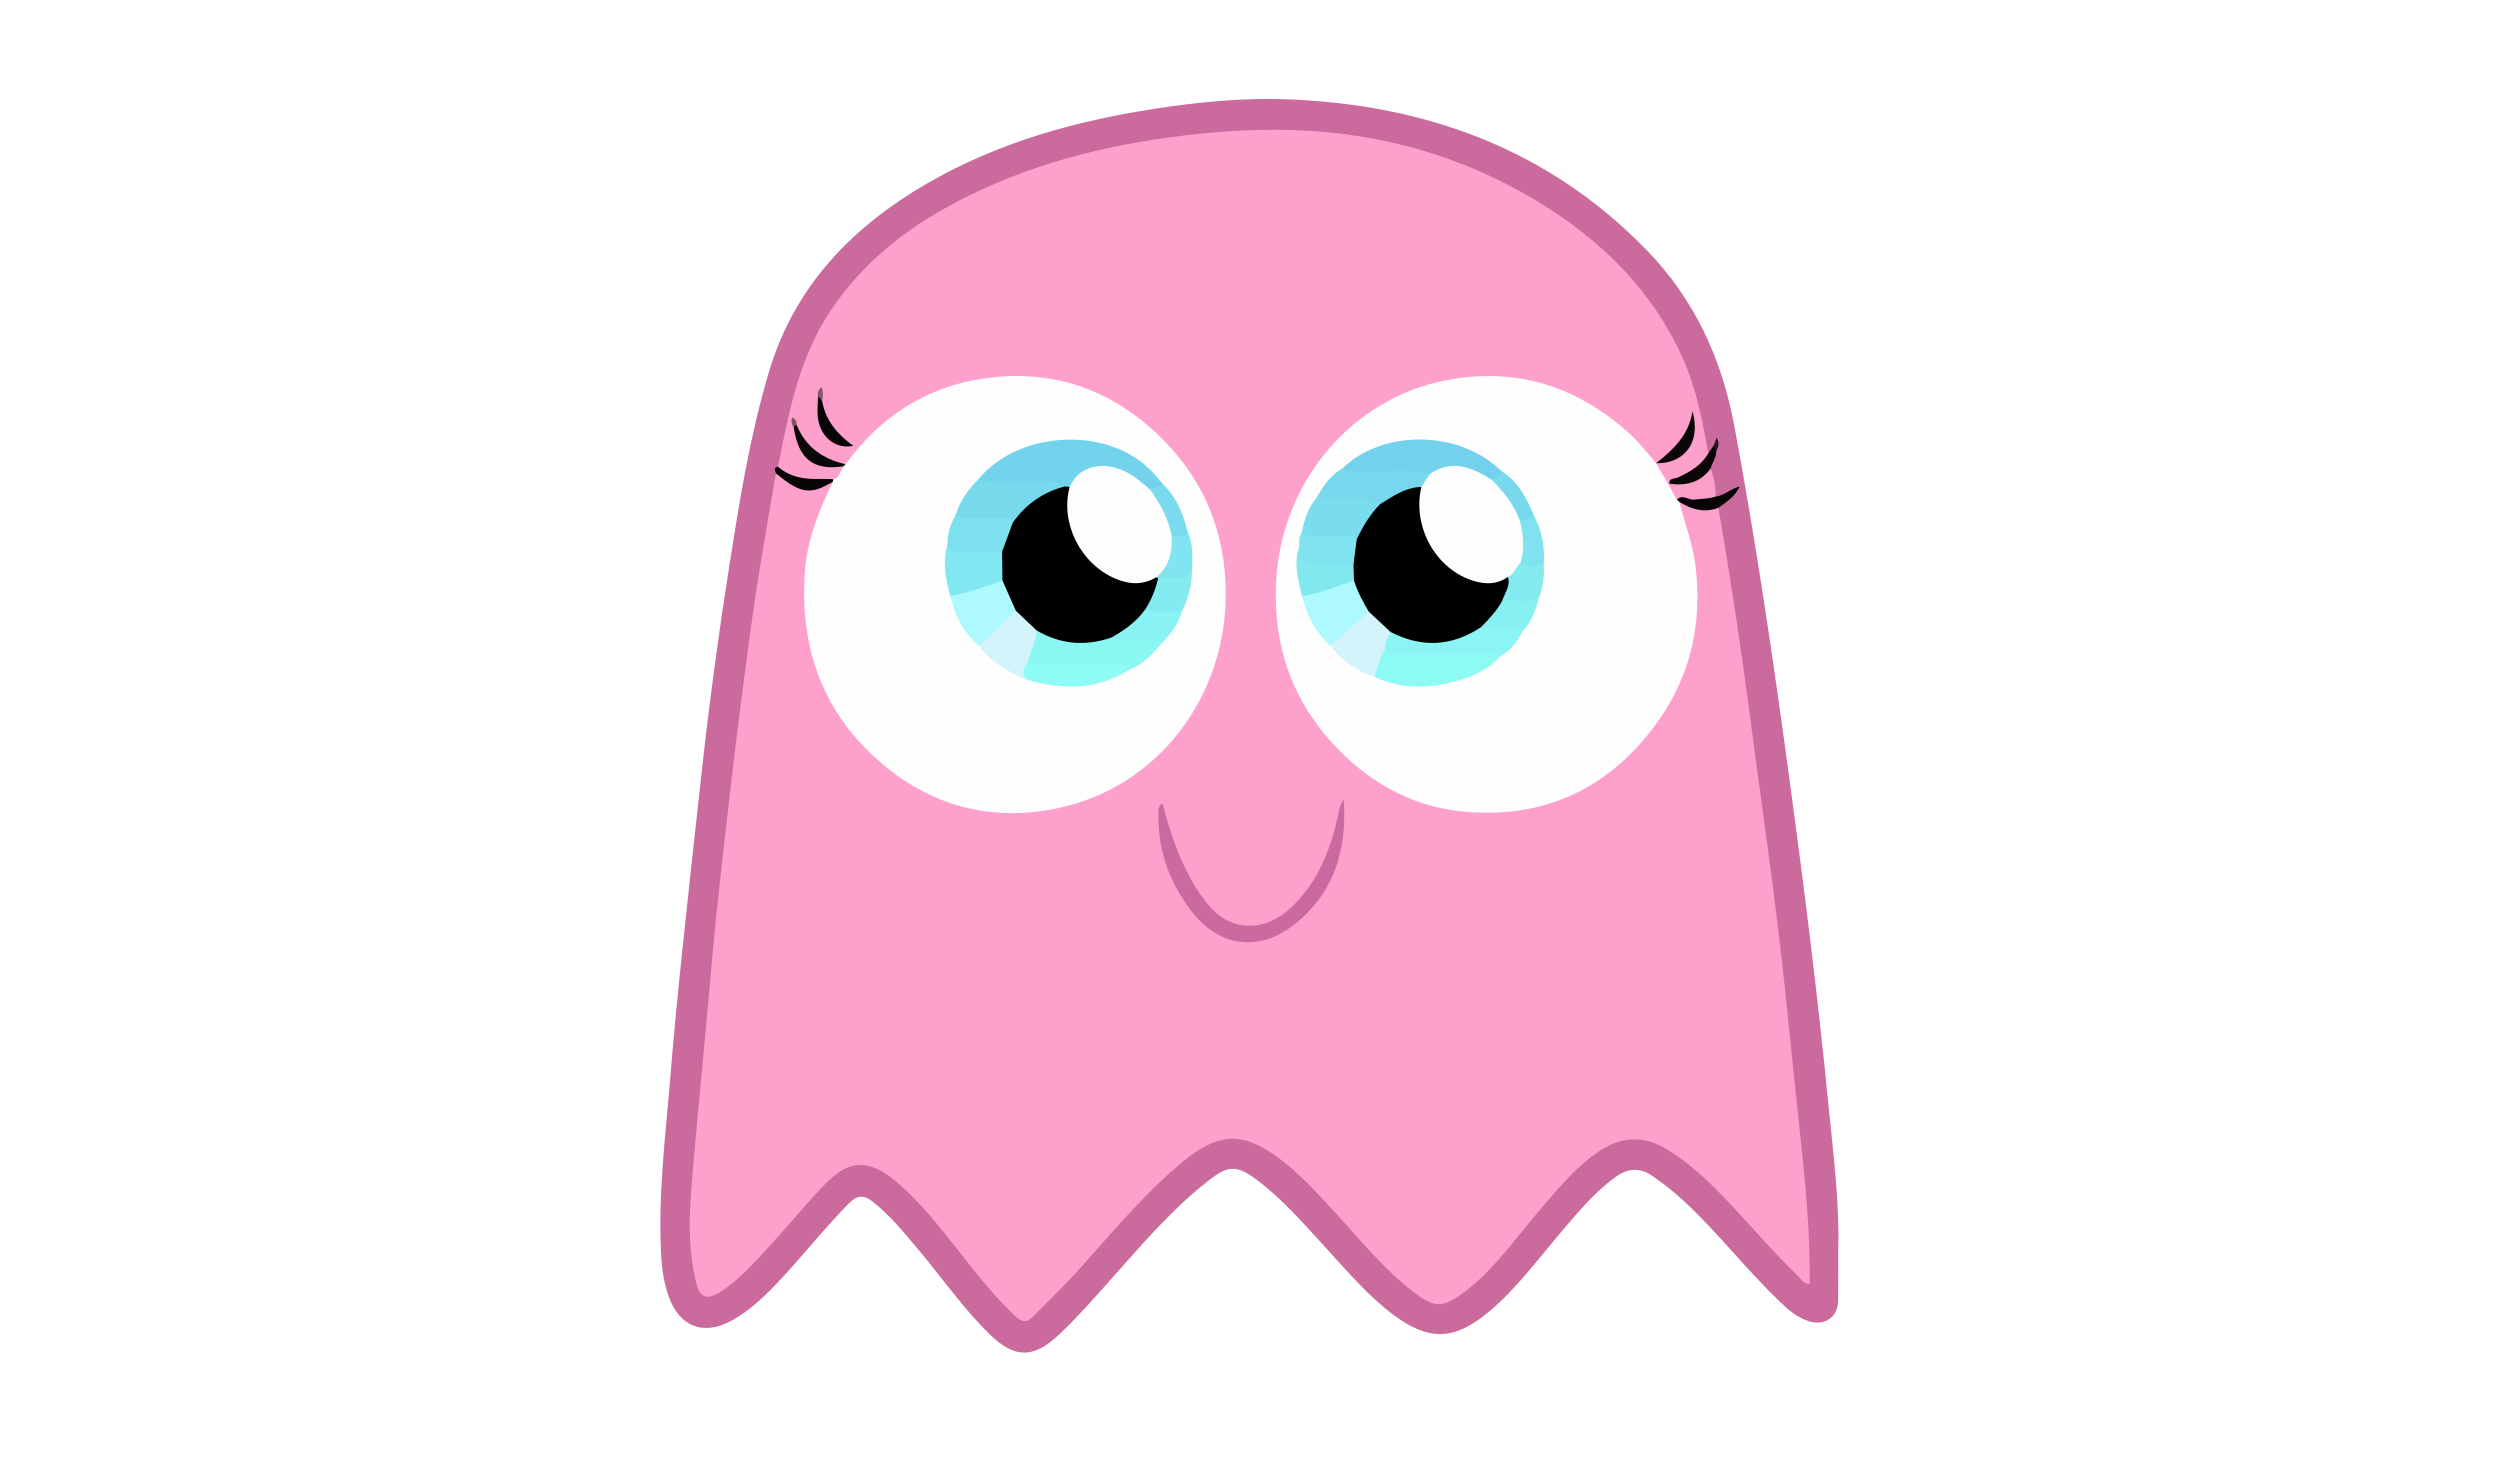
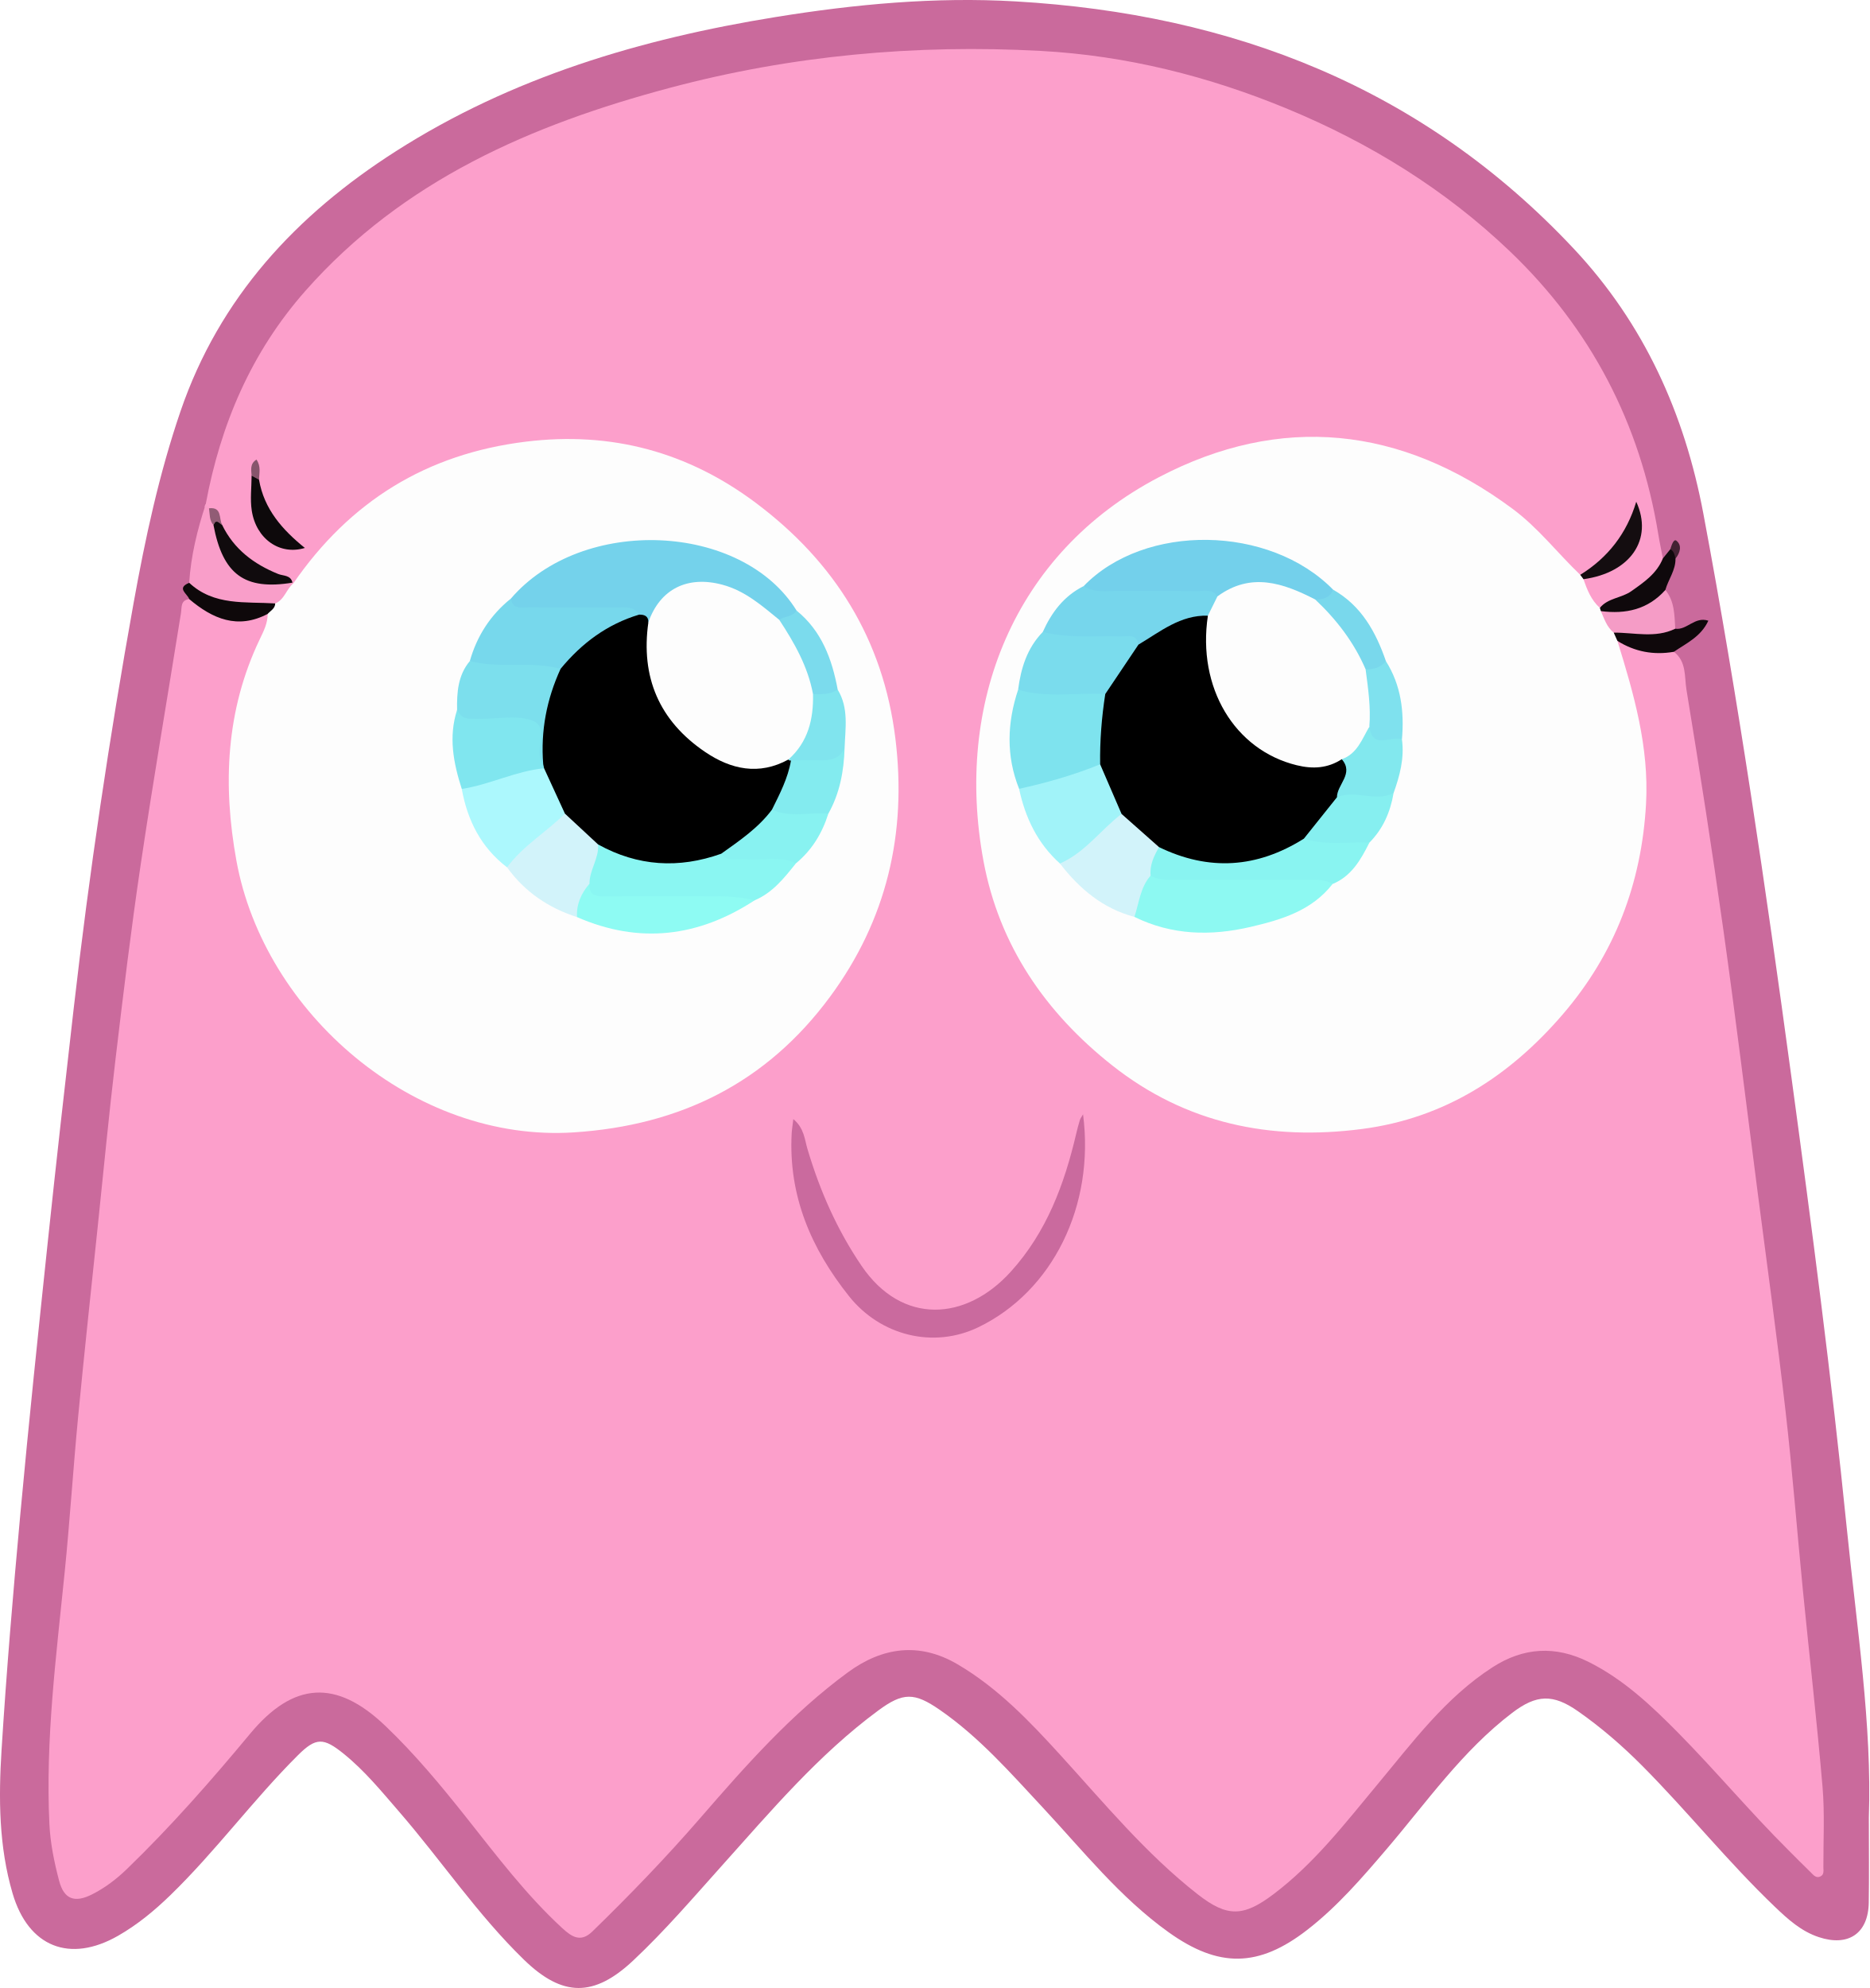
- <svg xmlns="http://www.w3.org/2000/svg" version="1.1" id="Layer_1" x="0px" y="0px" width="960px" height="560px" viewBox="0 0 960 560" enable-background="new 0 0 960 560" xml:space="preserve">
+ <svg xmlns="http://www.w3.org/2000/svg" version="1.1" id="Layer_1" x="0px" y="0px" width="452.981px" height="481.668px" viewBox="0 0 452.981 481.668" enable-background="new 0 0 452.981 481.668" xml:space="preserve">
  <g>
-     <path fill-rule="evenodd" clip-rule="evenodd" fill="#CB6A9D" d="M705.872,480.153c0,7.184,0.064,13.184-0.018,19.182   c-0.087,6.415-4.998,9.904-11.206,8.033c-4.447-1.341-7.839-4.317-11.1-7.429c-12.778-12.197-23.583-26.277-36.51-38.336   c-3.901-3.64-8.029-6.963-12.44-9.992c-4.979-3.42-9.576-3.032-14.27,0.38c-8.312,6.042-14.742,13.923-21.32,21.665   c-8.831,10.393-16.92,21.455-27.512,30.252c-13,10.799-22.811,11.164-36.433,0.981c-9.934-7.425-17.853-16.934-26.191-25.995   c-8.345-9.065-16.4-18.457-26.326-25.879c-7.53-5.631-10.85-5.613-18.323,0.209c-14.006,10.909-25.47,24.394-37.22,37.565   c-6.542,7.334-12.983,14.76-20.134,21.516c-10.055,9.499-17.242,9.501-27.062-0.166c-10.357-10.195-18.603-22.188-27.954-33.239   c-5.156-6.091-10.222-12.267-16.524-17.311c-3.496-2.799-6.059-2.811-9.342,0.508c-9.851,9.96-18.421,21.057-28.092,31.163   c-5.08,5.31-10.479,10.29-16.961,13.859c-10.811,5.952-20.04,2.351-24.162-9.3c-1.677-4.738-2.503-9.669-2.813-14.651   c-1.438-23.203,1.539-46.204,3.413-69.246c1.294-15.91,2.843-31.804,4.497-47.682c2.481-23.813,5.124-47.608,7.758-71.404   c2.835-25.617,6.288-51.151,10.284-76.612s8.028-50.95,15.44-75.674c9.818-32.75,31.933-55.529,60.896-72.24   c26.889-15.515,56.229-23.759,86.705-28.475c17.14-2.65,34.396-4.361,51.704-3.687c53.062,2.069,100.028,19.177,137.669,57.898   c18.27,18.796,28.81,41.571,33.619,67.328c8.395,44.941,15.008,90.144,21.157,135.431c5.637,41.525,10.86,83.095,14.957,124.802   C703.947,442.813,706.438,461.974,705.872,480.153z" />
-     <path fill-rule="evenodd" clip-rule="evenodd" fill="#FDA0CC" d="M659.856,194.994c4.63,26.597,8.628,53.289,12.13,80.059   c3.521,26.927,7.445,53.805,10.737,80.759c2.752,22.526,4.817,45.136,7.242,67.703c2.305,21.437,4.84,42.853,4.998,64.453   c0.012,1.655,0.001,3.311,0.001,5.044c-2.449,0.145-3.241-1.816-4.467-2.982c-11.22-10.671-20.91-22.798-31.878-33.698   c-5.519-5.484-11.436-10.578-18.127-14.757c-8.87-5.538-17.409-5.37-26.062,0.272c-9.054,5.905-15.718,14.207-22.691,22.238   c-9.568,11.019-17.759,23.36-29.628,32.203c-8.293,6.176-11.396,5.947-19.529-0.323c-11.274-8.692-20.145-19.774-29.718-30.154   c-7.107-7.708-14.092-15.57-22.646-21.73c-13.521-9.738-22.724-9.031-36.236,2.201c-15.042,12.502-27.364,27.584-40.391,42.014   c-5.463,6.051-11.391,11.683-17.121,17.49c-2.803,2.84-4.964,1.175-7.197-0.954c-9.909-9.446-17.903-20.515-26.431-31.127   c-5.852-7.283-11.968-14.385-19.139-20.313c-10.042-8.304-17.571-8.066-26.321,0.771c-7.233,7.308-13.67,15.396-20.644,22.969   c-6.188,6.721-12.113,13.762-19.887,18.814c-5.35,3.478-8.121,2.519-9.628-3.765c-2.46-10.259-2.742-20.739-2.057-31.207   c0.704-10.745,1.769-21.468,2.737-32.193c1.238-13.694,2.548-27.383,3.811-41.074c1.082-11.72,2.034-23.452,3.238-35.159   c1.405-13.674,2.985-27.33,4.555-40.986c1.419-12.342,2.83-24.684,4.415-37.004c2.029-15.767,4.033-31.542,6.411-47.259   c2.303-15.224,5.065-30.378,7.626-45.563c6.862,4.944,14.334,5.991,22.361,3.498c0.421,3.257-1.824,5.617-2.916,8.327   c-13.79,34.236-8.866,65.626,15.836,92.868c14.145,15.6,32.665,23.306,54.159,24.271c42.452,1.906,77.604-33.231,81.299-73.232   c2.979-32.269-8.714-58.06-34.355-77.431c-10.971-8.288-23.78-12.683-37.532-13.792c-27.166-2.192-49.564,7.192-67.125,28.071   c-1.284,1.527-2.603,3.047-4.426,3.99c-8.776,0.329-16.927-5.5-19.805-14.101c-0.029,0.21-0.048-0.955-0.017,0.059   c0.02,0.62-0.192-0.184,0.066,0.465c2.225,10.054,8.809,14.365,18.716,14.338c-0.168,2.976-0.867,5.493-4.616,5.404   c-5.447,1.571-10.805,1.02-16.025-0.906c-2.109-0.778-4.478-1.532-4.853-4.358c4.248-21.188,8.214-42.41,20.821-60.806   c11.065-16.146,25.541-28.371,42.363-37.901c26.974-15.278,56.237-23.511,86.812-27.691c15.84-2.167,31.711-3.375,47.681-2.868   c34.068,1.08,65.862,10.121,94.962,27.99c23.744,14.579,42.938,33.47,54.654,59.221c5.352,11.763,7.679,24.325,9.969,36.905   c0.491,3.017-1.675,4.433-3.632,5.93c-3.307,2.528-7.265,3.889-10.832,5.957c-0.441,0.228-0.904,0.281-1.388,0.197   c-2.12-2.423-4.92-4.521-4.032-8.388c10.925-3.857,12.557-5.641,13.813-15.569c-3.064,7.437-7.256,13.21-14.646,15.964   c-5.838-4.201-9.521-10.522-15.281-14.922c-12.637-9.654-26.469-15.673-42.417-17.079c-22.932-2.023-42.983,4.89-59.516,20.36   c-20.606,19.285-29.344,43.568-26.184,71.765c2.004,17.895,9.017,33.649,21.368,46.893c14.892,15.964,33.046,24.74,55.063,25.461   c16.906,0.553,32.351-3.659,46.138-13.404c19.582-13.843,31.449-32.519,35.113-56.41c2.258-14.712,0.409-28.839-4.597-42.698   c-0.617-1.707-1.49-3.415-0.293-5.233C649.767,193.315,654.751,194.594,659.856,194.994z" />
-     <path fill-rule="evenodd" clip-rule="evenodd" fill="#FA9FCA" d="M656.885,179.913c1.334,3.467,1.95,7.065,1.943,10.774   c-2.896,3.352-6.688,2.567-10.354,2.179c-1.415-0.15-2.719-1.126-4.24-0.618c-3.364-0.8-3.456-3.489-3.562-6.172l0.359-0.324   C646.664,184.752,652.091,183.191,656.885,179.913z" />
-     <path fill-rule="evenodd" clip-rule="evenodd" fill="#0A0608" d="M656.885,179.913c-3.99,5.459-9.53,6.711-15.854,5.839   c-0.166-2.382,2.021-1.808,3.159-2.342c4.69-2.201,9.128-4.64,11.8-9.355c0.705-1.012,1.409-2.024,2.114-3.037   c1.891,0.038,1.108,1.218,0.916,2.146C659.132,175.673,657.462,177.62,656.885,179.913z" />
-     <path fill-rule="evenodd" clip-rule="evenodd" fill="#090507" d="M643.9,191.845c2.212-2.218,4.46,0.286,6.767-0.007   c2.725-0.347,5.504-0.271,8.161-1.15c3.235-0.381,5.637-2.937,9.249-3.907c-1.992,4.118-5.224,6.047-8.221,8.214   c-5.442,2.113-10.333,0.589-15.021-2.277C644.385,192.576,644.079,192.278,643.9,191.845z" />
-     <path fill-rule="evenodd" clip-rule="evenodd" fill="#070405" d="M298.729,179.205c4.533,3.947,9.959,4.884,15.733,4.711   c1.813-0.054,3.631,0.049,5.445,0.08c0.242,0.206,0.319,0.408,0.229,0.604c-0.088,0.193-0.174,0.29-0.259,0.29   c-8.506,5.312-12.582,4.725-21.917-3.156C297.7,180.735,296.891,179.568,298.729,179.205z" />
-     <path fill-rule="evenodd" clip-rule="evenodd" fill="#28141E" d="M659.021,173.163c-0.306-0.715-0.611-1.431-0.916-2.146   c0.316-0.868,0.633-1.736,1.1-3.02C660.329,170.118,659.974,171.657,659.021,173.163z" />
-     <path fill-rule="evenodd" clip-rule="evenodd" fill="#FEFEFE" d="M643.9,191.845c0.313,0.291,0.626,0.583,0.938,0.873   c2.168,8.318,5.277,16.343,6.292,25.023c2.59,22.147-2.151,42.511-15.264,60.38c-17.999,24.527-42.55,36.23-73.084,33.607   c-16.47-1.415-31.105-7.935-43.628-18.98c-21.313-18.8-30.85-42.678-29.052-70.66c2.394-37.248,28.909-69.271,65.733-76.163   c26.898-5.033,50.218,2.616,70.211,20.884c3.64,3.325,6.634,7.354,9.926,11.06l-0.043-0.034c1.581,2.748,3.162,5.494,4.743,8.242   C641.748,187.999,642.824,189.922,643.9,191.845z" />
-     <path fill-rule="evenodd" clip-rule="evenodd" fill="#FEFEFE" d="M319.879,184.891c0.066-0.297,0.076-0.596,0.029-0.896   c2.751-0.511,2.708-3.291,4.031-4.963c0.072-0.432,0.314-0.696,0.754-0.768c13.261-18.205,30.937-29.747,53.193-32.958   c24.29-3.504,46.062,3.031,64.532,19.534c19.429,17.356,28.759,39.508,28.236,65.145c-0.788,38.746-26.431,71.932-63.547,80.16   c-25.195,5.585-48.244,0.064-68.138-16.671c-23.028-19.372-32.036-44.657-29.873-74.162   C309.992,207.104,314.511,195.812,319.879,184.891z" />
-     <path fill-rule="evenodd" clip-rule="evenodd" fill="#CB6A9E" d="M446.422,308.512c2.542,9.862,5.636,19.425,10.441,28.33   c2.213,4.099,4.752,7.953,7.88,11.454c9.194,10.289,21.671,8.693,30.44,0.734c10.643-9.659,15.68-22.396,18.685-36.079   c0.388-1.763,0.47-3.565,2.111-5.937c1.358,19.276-3.672,35.416-18.077,47.313c-14.274,11.791-30.171,9.548-41.126-5.385   c-7.802-10.636-12.273-22.751-11.887-36.252C444.93,311.291,444.41,309.629,446.422,308.512z" />
-     <path fill-rule="evenodd" clip-rule="evenodd" fill="#0A0708" d="M324.693,178.265c-0.251,0.256-0.503,0.512-0.754,0.768   c-11.501,1.864-17.402-2.766-19.168-15.036c-0.284-1.012,0.129-1.28,1.062-0.998C309.273,171.604,315.928,176.237,324.693,178.265z   " />
-     <path fill-rule="evenodd" clip-rule="evenodd" fill="#0B0709" d="M635.973,177.868c6.6-5.227,12.609-10.884,13.924-19.956   c3.748,13.466-4.75,20.409-13.967,19.922L635.973,177.868z" />
-     <path fill-rule="evenodd" clip-rule="evenodd" fill="#070506" d="M315.741,154.034c1.258,7.54,5.887,12.784,11.935,17.164   c-6.799,1.482-12.864-3.457-13.643-11.116c-0.266-2.627,0.038-5.313,0.081-7.972C316.088,151.541,315.051,153.518,315.741,154.034z   " />
-     <path fill-rule="evenodd" clip-rule="evenodd" fill="#87556C" d="M315.741,154.034c-0.542-0.642-1.085-1.282-1.627-1.924   c-0.338-1.422,0.166-2.475,1.438-3.419C316.211,150.586,316.001,152.309,315.741,154.034z" />
-     <path fill-rule="evenodd" clip-rule="evenodd" fill="#84536A" d="M305.833,162.998c-0.354,0.333-0.708,0.666-1.062,0.998   c-0.926-1.111-0.968-2.337-0.595-3.716C305.505,160.844,306.008,161.725,305.833,162.998z" />
-     <path fill-rule="evenodd" clip-rule="evenodd" fill="#73D1EC" d="M515.74,179.668c14.859-14.309,42.517-14.569,58.844-0.554   c0.753,0.646,1.499,1.301,2.248,1.951c-0.056,2.94-2.422,3-4.408,3.541c-0.659,0.015-1.357,0.01-1.907-0.345   c-6.705-4.323-13.657-5.126-20.961-1.596c-0.579,0.28-1.281,0.231-1.946,0.242c-8.626-0.844-17.273-0.188-25.899-0.514   C519.478,182.311,516.547,183.133,515.74,179.668z" />
-     <path fill-rule="evenodd" clip-rule="evenodd" fill="#8DFAF3" d="M576.093,252.028c-5.347,5.891-12.418,8.514-19.869,10.266   c-9.687,2.277-19.21,1.859-28.386-2.36c-0.797-5.317,1.07-9.685,4.815-11.268c11.957,1.485,23.963,0.264,35.935,0.72   C571.311,249.49,574.413,248.826,576.093,252.028z" />
-     <path fill-rule="evenodd" clip-rule="evenodd" fill="#76D7ED" d="M515.74,179.668c1.504,1.975,3.663,1.106,5.562,1.224   c9.253,0.569,18.595-1.146,27.783,1.088c0.379,2.729-1.308,4.257-3.26,5.638c-4.612,1.541-9.278,2.936-13.273,5.898   c-1.057,0.784-2.355,1.08-3.718,0.765c-5.798-1.502-11.721-0.54-17.564-0.965c-2.015-0.146-4.825,0.826-5.462-2.531   C508.235,186.289,511.212,182.285,515.74,179.668z" />
-     <path fill-rule="evenodd" clip-rule="evenodd" fill="#ADF9FE" d="M510.868,247.96c-5.904-5.065-8.907-11.79-10.913-19.084   c6.188-3.179,12.779-5.114,19.597-6.355c3.399,3.399,5.026,7.786,6.729,12.134C521.808,239.854,517.375,245.109,510.868,247.96z" />
-     <path fill-rule="evenodd" clip-rule="evenodd" fill="#7ADDEE" d="M505.808,190.784c5.379,2.42,11.044,0.618,16.559,1.081   c2.629,0.22,5.345-0.231,7.522,1.783c-2.54,5.206-4.289,10.988-10.078,13.847c-4.966-0.132-9.934,0.063-14.887-0.169   c-1.923-0.09-4.521,0.63-5.077-2.486C500.783,199.709,502.276,194.814,505.808,190.784z" />
-     <path fill-rule="evenodd" clip-rule="evenodd" fill="#8AF5F2" d="M576.093,252.028c-1.916-1.246-4.069-1.138-6.221-1.134   c-11.062,0.018-22.122,0.05-33.183-0.036c-1.752-0.014-4.198,1.052-4.804-1.981c-1.713-2.896-0.216-4.782,2.016-6.44   c1.904-0.608,3.585,0.243,5.249,0.914c8.521,3.436,16.778,2.924,24.838-1.462c1.737-0.946,3.512-1.865,5.545-2.075   c5.106,1.146,10.621-0.67,15.498,2.133C582.765,245.938,580.356,249.808,576.093,252.028z" />
-     <path fill-rule="evenodd" clip-rule="evenodd" fill="#D3F4FB" d="M533.966,242.672c-0.845,2.017-2.259,3.844-2.08,6.205   c-2.075,3.419-2.854,7.313-4.048,11.056c-6.906-2.219-12.588-6.176-16.97-11.974c4.922-4.354,9.843-8.706,14.764-13.06   C529.132,236.715,532.381,238.802,533.966,242.672z" />
-     <path fill-rule="evenodd" clip-rule="evenodd" fill="#7FE4EF" d="M499.847,204.84c4.877,2.363,10.06,0.431,15.058,1.076   c2.042,0.264,4.355-0.85,6.066,1.157c1.397,3.751,0.939,7.243-1.454,10.474c-5.87,1.763-11.902,1.281-17.776,0.567   c-5.469-0.666-3.021-5.089-2.862-8.263C498.95,208.132,498.485,206.31,499.847,204.84z" />
-     <path fill-rule="evenodd" clip-rule="evenodd" fill="#82E8F0" d="M498.878,209.852c0.065,7.053,0.065,7.053,6.888,7.055   c4.655,0.001,9.311,0.002,13.965,0.002c1.889,1.939,1.769,3.953,0.223,6.02c-6.581,2.27-13.036,4.965-19.999,5.948   C498.434,222.6,496.705,216.336,498.878,209.852z" />
-     <path fill-rule="evenodd" clip-rule="evenodd" fill="#83EAF0" d="M592.781,216.9c0.423,4.507-0.42,8.822-1.983,13.026   c-4.116,4.246-8.926,1.839-13.528,1.417c-2.553-3.587,1.604-6.396,1.132-9.749c1.787-2.272,2.664-5.432,5.997-6.231   C587.214,215.758,590.268,214.863,592.781,216.9z" />
-     <path fill-rule="evenodd" clip-rule="evenodd" fill="#87F0F1" d="M576.78,230.867c2.751-1.405,5.463,0.488,8.243,0.095   c1.943-0.276,3.987,0.121,5.775-1.035c-1.038,4.433-2.585,8.618-5.769,12.02c-5.455-0.199-10.967,0.44-16.329-1.115   C570.275,236.602,573.12,233.404,576.78,230.867z" />
-     <path fill-rule="evenodd" clip-rule="evenodd" fill="#7EE2EF" d="M592.781,216.9c-2.951-0.417-6.098,0.976-8.882-0.966   c-0.92-5.153-0.701-10.356-0.687-15.552c1.385-2.044,3.537-2.395,5.754-2.603C592.1,203.783,593.297,210.171,592.781,216.9z" />
-     <path fill-rule="evenodd" clip-rule="evenodd" fill="#78D8ED" d="M588.967,197.78c-1.334,1.789-3.259,2.153-5.314,2.207   c-3.888-5.073-7.811-10.123-10.846-15.782c0.774-1.775,3.451-1.112,4.026-3.141C583.101,185.022,586.132,191.33,588.967,197.78z" />
-     <path fill-rule="evenodd" clip-rule="evenodd" fill="#74D3EC" d="M375.872,183.848c15.349-18.41,48.695-20.271,65.644-3.62   c1.88,1.845,3.514,3.94,5.262,5.92c-0.652,2.715-2.874,2.429-4.881,2.561c-2.644-0.708-4.496-2.687-6.625-4.207   c-8.777-6.267-15.556-5.704-23.141,1.997c-0.471,0.478-1.016,0.832-1.647,1.072c-0.844,0.217-1.677,0.167-2.515-0.037   c-6.776-2.073-13.729-0.738-20.591-1.086c-2.462-0.125-4.949,0.156-7.395-0.146C378.342,186.1,376.142,186.488,375.872,183.848z" />
-     <path fill-rule="evenodd" clip-rule="evenodd" fill="#8BF7F3" d="M446.096,247.001c-3.468,4.036-6.973,8.027-12.126,10.023   c-10.696-1.08-21.425-0.368-32.137-0.602c-2.436-0.053-4.998,0.332-7.074-1.49c-1.476-4.889,1.292-8.845,2.888-13.059   c1.525-0.753,2.926-0.103,4.249,0.519c7.168,3.367,14.5,4.187,22.113,1.677c1.096-0.36,2.277-0.345,3.44-0.194   c4.209,0.981,8.492,0.291,12.729,0.582C442.429,244.61,444.883,244.391,446.096,247.001z" />
-     <path fill-rule="evenodd" clip-rule="evenodd" fill="#78D9ED" d="M375.872,183.848c1.433,1.689,3.389,1.017,5.129,1.033   c7.293,0.07,14.586,0.015,21.879,0.041c2.184,0.008,4.224,0.59,6.028,1.869c-0.819,1.653-2.498,2.035-3.998,2.617   c-4.854,1.886-8.811,4.959-12.214,8.853c-1.229,1.407-2.179,3.479-4.706,2.783c-4.579-1.187-9.251-0.47-13.873-0.714   c-2.61-0.138-5.404,0.196-7.192-2.421C368.633,192.412,371.772,187.825,375.872,183.848z" />
-     <path fill-rule="evenodd" clip-rule="evenodd" fill="#ADF9FE" d="M375.907,247.999c-6.019-5.005-9.18-11.658-11.006-19.08   c6.122-3.618,12.952-5.056,19.805-6.43c3.627,3.194,4.288,7.875,6.02,12.023C386.915,240.243,382.189,244.977,375.907,247.999z" />
-     <path fill-rule="evenodd" clip-rule="evenodd" fill="#81E7F0" d="M384.942,222.906c-6.547,2.45-13.163,4.67-20.041,6.012   c-1.781-6.614-3.089-13.252-1.005-20.061c4.13,2.135,8.601,1.397,12.97,1.58c2.876,0.12,5.931-0.628,8.479,1.47   C386.781,215.632,387.276,219.322,384.942,222.906z" />
-     <path fill-rule="evenodd" clip-rule="evenodd" fill="#D3F4FB" d="M375.907,247.999c4.729-4.481,9.46-8.963,14.19-13.443   c3.856,1.228,6.2,4.058,7.954,7.512c-0.042,4.21-2.463,7.789-3.144,11.83c-0.612,2.282-0.034,4.73-0.967,6.968   C386.994,257.889,380.49,254.289,375.907,247.999z" />
-     <path fill-rule="evenodd" clip-rule="evenodd" fill="#7CE0EE" d="M384.795,211.909c-5.715-0.001-11.431-0.054-17.145,0.023   c-2.231,0.029-3.962-0.261-3.754-3.074c-0.153-3.972,1.088-7.557,3.028-10.949c5.768,1.83,11.707,0.643,17.556,1.023   c1.622,0.106,3.811-0.883,4.395,1.825C389.089,205.05,387.718,208.764,384.795,211.909z" />
-     <path fill-rule="evenodd" clip-rule="evenodd" fill="#8EFCF4" d="M393.941,260.865c-1.781-2.614-0.496-4.804,0.967-6.968   c1.455,1.628,3.393,0.963,5.125,0.975c9.228,0.063,18.458,0.042,27.688,0.021c2.346-0.006,4.645,0.011,6.248,2.131   C421.275,265.054,407.813,265.082,393.941,260.865z" />
-     <path fill-rule="evenodd" clip-rule="evenodd" fill="#88F3F2" d="M446.096,247.001c-3.227-1.87-6.766-0.847-10.165-1.094   c-3.079-0.224-6.281,0.637-9.187-1.074c2.157-4.345,7.431-5.25,10.055-9.122c0.918-1.355,2.148-2.563,4.049-2.529   c4.289,0.902,8.938-0.935,12.99,1.718C452.386,239.655,449.578,243.545,446.096,247.001z" />
-     <path fill-rule="evenodd" clip-rule="evenodd" fill="#84ECF0" d="M453.838,234.899c-4.656-0.43-9.448,1.009-13.989-1.015   c0.423-4.768,2.155-8.991,5.244-12.658c4.136-1.181,8.677-0.118,12.646-2.26C457.683,224.582,456.369,229.89,453.838,234.899z" />
-     <path fill-rule="evenodd" clip-rule="evenodd" fill="#80E5EF" d="M457.738,218.967c-0.951,2.014-2.198,3.265-4.773,3.005   c-2.72-0.274-5.493-0.021-8.242,0.003c-0.578,0.243-0.929,0.057-1.053-0.558c3.332-4.696,4.828-10.09,5.917-15.64   c1.905-1.326,4.14-1.568,6.342-1.914C458.099,208.71,458.087,213.817,457.738,218.967z" />
-     <path fill-rule="evenodd" clip-rule="evenodd" fill="#7ADBEE" d="M455.929,203.863c-1.274,2.792-3.813,1.874-5.983,2.04   c-3.054-5.83-6.344-11.55-8.294-17.891c1.709-0.622,3.419-1.245,5.126-1.866C451.843,191.012,454.311,197.219,455.929,203.863z" />
-     <path fill-rule="evenodd" clip-rule="evenodd" fill="#FEFEFE" d="M572.807,184.205c4.584,4.596,8.559,9.609,10.848,15.782   c1.257,5.297,1.947,10.604,0.245,15.946c-1.676,1.818-2.435,4.426-4.839,5.614c-0.737,2.552-2.994,2.91-5.071,3.355   c-3.514,0.753-6.909,0.141-10.217-1.196c-12.33-4.983-20.905-18.098-20.217-30.913c0.118-2.208,0.397-4.305,2.245-5.823   c1.095-1.664,2.188-3.328,3.283-4.991C557.604,176.206,565.271,179.498,572.807,184.205z" />
-     <path fill-rule="evenodd" clip-rule="evenodd" d="M545.801,186.971c-3.62,15.414,5.722,31.96,20.42,36.193   c4.52,1.302,8.845,1.214,12.838-1.615c1.033,3.544-1.322,6.261-2.278,9.318c-2.12,3.786-5.064,6.903-8.079,9.964   c-11.217,7.435-22.796,8.015-34.734,1.841c-2.778-2.591-5.557-5.182-8.335-7.772c-2.287-3.804-4.378-7.7-5.679-11.973   c-0.074-2.006-0.148-4.012-0.223-6.019c0.413-3.278,0.827-6.556,1.24-9.835c2.349-4.889,5.087-9.521,8.918-13.425   C534.837,190.575,539.634,187.14,545.801,186.971z" />
-     <path fill-rule="evenodd" clip-rule="evenodd" d="M444.092,221.616c0.113,0.291,0.323,0.41,0.631,0.358   c-0.916,4.26-2.532,8.232-4.874,11.91c-3.406,4.8-8.04,8.134-13.104,10.948c-9.982,3.405-19.563,2.648-28.694-2.767   c-2.649-2.503-5.302-5.008-7.952-7.511c-1.719-3.884-3.438-7.766-5.155-11.649c-0.05-3.665-0.099-7.331-0.147-10.997   c1.359-3.717,2.72-7.434,4.08-11.151c4.962-7.116,11.632-11.783,20.033-13.967c0.612,0.065,1.225,0.13,1.837,0.194   c1.212,2.38,0.379,4.897,0.441,7.343c0.296,11.547,6.146,19.711,15.631,25.525c4.231,2.594,8.921,3.579,13.872,1.942   C441.787,221.434,442.929,221.115,444.092,221.616z" />
-     <path fill-rule="evenodd" clip-rule="evenodd" fill="#FEFEFE" d="M444.092,221.616c-5.135,3.118-10.352,2.888-15.739,0.603   c-13.454-5.706-21.317-21.357-17.607-35.232c3.965-9.009,14.676-10.534,24.302-4.228c2.344,1.535,4.411,3.49,6.605,5.253   c3.905,5.435,7.06,11.218,8.293,17.892C450.145,211.943,449.042,217.497,444.092,221.616z" />
+     <path fill-rule="evenodd" clip-rule="evenodd" fill="#CA6A9C" d="M452.872,440.388c0,7.949,0.082,14.283-0.021,20.615   c-0.121,7.469-4.962,10.718-12.122,8.335c-4.251-1.415-7.437-4.299-10.585-7.305c-11.342-10.823-21.145-23.092-32.184-34.198   c-4.824-4.854-9.989-9.326-15.598-13.243c-6.016-4.201-10.023-4.074-15.91,0.407c-12.078,9.194-20.698,21.605-30.414,32.984   c-5.958,6.979-11.933,13.915-19.213,19.568c-11.839,9.194-21.498,9.302-33.68,0.579c-11.775-8.433-20.701-19.72-30.452-30.185   c-7.833-8.406-15.421-17.082-24.968-23.674c-6.13-4.231-8.86-4.295-14.906,0.169c-14.456,10.673-25.988,24.325-37.886,37.593   c-7.004,7.811-13.827,15.79-21.494,22.98c-9.495,8.904-17.102,8.9-26.461-0.189c-11.275-10.95-20.021-24.046-30.263-35.873   c-4.245-4.902-8.348-9.936-13.447-14.049c-4.863-3.924-6.69-3.991-11.06,0.359c-10.868,10.819-19.942,23.275-30.963,33.958   c-3.843,3.726-7.938,7.105-12.595,9.775c-11.701,6.707-21.776,2.766-25.602-10.254c-3.332-11.338-3.404-23.056-2.676-34.68   c1.195-19.086,2.798-38.151,4.553-57.195c2.029-22.027,4.337-44.03,6.659-66.029c1.99-18.856,4.117-37.698,6.278-56.536   c3.772-32.883,8.644-65.606,14.508-98.18c2.83-15.72,6.192-31.33,11.369-46.465c9.425-27.56,28.051-47.595,52.176-63.001   c28.149-17.977,59.378-27.238,92.038-32.525c19.289-3.122,38.669-4.924,58.186-3.789c52.544,3.054,98.639,20.893,135.253,59.946   c17.021,18.155,26.834,39.952,31.381,64.171c8.469,45.11,15.091,90.513,21.267,135.989c4.969,36.585,9.788,73.191,13.498,109.919   C449.943,394.182,453.666,417.937,452.872,440.388z" />
+     <path fill-rule="evenodd" clip-rule="evenodd" fill="#FC9FCB" d="M405.624,157.922c3.104,2.344,2.543,6.079,3.051,9.174   c3.195,19.448,6.238,38.926,8.979,58.442c2.949,20.998,5.521,42.05,8.24,63.08c2.295,17.741,4.748,35.465,6.789,53.236   c1.665,14.489,2.783,29.04,4.219,43.557c1.565,15.829,3.39,31.636,4.746,47.482c0.553,6.454,0.185,12.988,0.207,19.486   c0.003,0.79,0.228,1.777-0.664,2.231c-1.162,0.592-1.824-0.422-2.503-1.074c-1.803-1.731-3.548-3.522-5.319-5.285   c-9.202-9.154-17.546-19.129-26.641-28.356c-6.481-6.575-13.317-13.035-21.805-17.252c-8.005-3.979-15.755-3.507-23.209,1.295   c-11.395,7.342-19.351,18.12-27.841,28.317c-7.873,9.454-15.364,19.228-25.31,26.719c-7.253,5.464-11.177,5.579-18.307,0.007   c-12.533-9.795-22.619-22.034-33.254-33.705c-7.529-8.265-15.201-16.305-24.939-22.027c-9.292-5.461-18.271-4.164-26.592,1.937   c-13.639,9.999-24.771,22.607-35.784,35.308c-8.292,9.563-17.071,18.663-26.146,27.483c-2.795,2.717-4.943,1.344-7.268-0.793   c-8.741-8.037-15.852-17.483-23.184-26.726c-6.208-7.825-12.553-15.49-19.806-22.392c-11.826-11.253-22.19-10.615-32.659,1.981   c-9.461,11.385-19.222,22.505-29.882,32.807c-2.54,2.455-5.309,4.555-8.443,6.136c-4.184,2.11-6.777,1.218-7.971-3.294   c-1.181-4.464-2.13-9.092-2.354-13.688c-0.994-20.482,1.656-40.767,3.7-61.085c1.261-12.538,2.056-25.123,3.259-37.669   c1.47-15.337,3.14-30.655,4.739-45.979c1.412-13.518,2.704-27.05,4.307-40.546c1.875-15.793,3.783-31.59,6.124-47.318   c3.023-20.313,6.498-40.558,9.746-60.837c0.232-1.449-0.14-3.139,2.004-3.421c0.846-0.396,1.64-0.142,2.314,0.342   c4.337,3.106,8.889,4.964,14.304,2.924c0.909-0.343,1.961-0.034,2.723,0.758c1.023,2.866-0.618,5.179-1.66,7.569   c-12.29,28.194-7.888,67.188,16.302,92.107c31.666,32.62,79.431,29.956,108.135,5.105c32.497-28.137,38.151-79.79,12.109-113.528   c-15.798-20.467-36.387-32.808-62.761-32.812c-25.493-0.004-46.489,10.246-62.396,30.418c-0.824,1.045-1.521,2.195-2.587,3.029   c-0.424,0.297-0.901,0.455-1.418,0.484c-7.423-2.65-14.285-6.044-17.867-13.709c-0.601-1.594-0.908-3.378-2.711-4.205   c-0.528-0.381-1.068-0.763-0.483-1.499c3.59-19.317,11.025-36.803,24.171-51.685c23.677-26.805,54.795-40.244,88.349-49.184   c29.438-7.843,59.506-10.574,89.853-8.931c20.674,1.12,40.674,6.133,59.822,14.07c19.986,8.285,38.219,19.548,53.871,34.519   c19.586,18.734,31.553,41.68,35.926,68.503c0.319,1.963,0.74,3.908,1.113,5.862c0.369,3.976-2.709,5.696-5.198,7.682   c-2.978,2.374-6.426,3.884-10.191,4.613c-3.297-1.375-4.445-3.95-4.104-7.353c0.811-0.958,2.04-1.033,3.11-1.433   c7.301-2.721,9.277-5.275,10.099-13.196c-3.746,5.846-6.492,12.601-14.369,14.106c-2.263-0.634-3.401-2.546-4.836-4.156   c-15.752-17.688-35.297-27.788-59.141-27.978c-38.52-0.306-72.742,28.827-78.982,66.994c-4.569,27.945,1.557,53.162,21.465,73.906   c14.735,15.354,32.702,23.491,54.521,24.584c42.857,2.145,78.232-33.846,82.041-74.391c1.187-12.631-0.941-24.901-4.842-36.915   c-0.695-2.143-2.091-4.285-0.789-6.699C396.441,155.674,401.07,156.614,405.624,157.922z" />
+     <path fill-rule="evenodd" clip-rule="evenodd" fill="#F99EC9" d="M49.858,122.138c0.262,0.339,0.523,0.677,0.785,1.016   c1.464,0.876,1.309,2.607,2.051,3.864c1.649,10.388,8.397,14.223,18.187,14.151l0.205,0.164c-0.174,3.129-1.952,4.957-4.798,5.931   c-5.69,0.732-11.255,0.322-16.489-2.185c-1.687-0.809-3.899-1.306-3.951-3.876C46.258,134.653,47.822,128.346,49.858,122.138z" />
+     <path fill-rule="evenodd" clip-rule="evenodd" fill="#F59CC6" d="M403.563,142.938c2.258,2.759,2.198,6.109,2.398,9.394   c-2.755,3.712-6.8,2.404-10.411,2.558c-1.447,0.062-2.895-0.71-4.402-0.802c-2.646-1.12-3.772-3.135-3.506-5.965   C393.024,146.638,398.576,145.655,403.563,142.938z" />
+     <path fill-rule="evenodd" clip-rule="evenodd" fill="#0F090C" d="M403.563,142.938c-4.217,4.739-9.604,5.909-15.633,5.127   l-0.374-0.313l0.135-0.47c1.959-2.416,5.223-2.354,7.614-4.041c3.093-2.181,6.171-4.267,7.659-7.948   c0.601-0.739,1.201-1.479,1.802-2.219c1.963-0.097,1.613,1.083,1.252,2.27C406.073,138.157,404.285,140.376,403.563,142.938z" />
+     <path fill-rule="evenodd" clip-rule="evenodd" fill="#0F080B" d="M391.05,153.28c4.988-0.037,10.07,1.409,14.911-0.948   c2.813,0.419,4.724-3.039,8.018-1.942c-1.798,3.893-5.315,5.452-8.355,7.532c-4.893,0.849-9.458-0.002-13.68-2.638   C391.077,154.869,390.424,154.36,391.05,153.28z" />
+     <path fill-rule="evenodd" clip-rule="evenodd" fill="#0E080A" d="M45.848,141.203c6.001,5.624,13.611,4.544,20.852,5   c0.631,1.748-0.452,2.256-1.84,2.543c-7.282,3.811-13.348,1.193-19.005-3.593C45.42,143.837,42.661,142.525,45.848,141.203z" />
+     <path fill-rule="evenodd" clip-rule="evenodd" fill="#432233" d="M406.018,135.344c-0.231-0.859-0.321-1.797-1.252-2.27   c0.286-0.909,0.788-2.632,1.5-2.048C407.645,132.157,407.141,133.941,406.018,135.344z" />
+     <path fill-rule="evenodd" clip-rule="evenodd" fill="#FDFDFD" d="M391.05,153.28c0.297,0.667,0.595,1.334,0.893,2.003   c3.992,12.865,7.709,25.74,6.939,39.483c-1.077,19.254-7.571,36.316-20.137,50.947c-12.892,15.012-28.646,25.205-48.643,27.821   c-22.224,2.907-42.74-1.29-60.592-15.407c-16.196-12.809-27.403-29.096-31.193-49.559c-7.023-37.918,7.208-74.47,42.521-92.951   c29.477-15.427,58.686-12.416,85.748,7.698c6.207,4.612,10.849,10.694,16.348,15.959c0.479,0.189,0.755,0.533,0.793,1.055   c0.871,2.573,1.866,5.076,3.964,6.95c0.082,0.263,0.161,0.523,0.239,0.785C388.765,149.927,389.362,151.93,391.05,153.28z" />
+     <path fill-rule="evenodd" clip-rule="evenodd" fill="#FDFDFD" d="M64.86,148.746c0.703-0.783,1.796-1.283,1.84-2.543   c2.25-0.914,2.682-3.464,4.385-4.87c13.68-19.829,32.235-31.374,56.364-34.327c20.754-2.54,39.289,2.512,55.783,14.892   c19.029,14.284,30.794,33.022,33.747,57.027c2.829,23.001-2.127,44.024-15.863,62.614c-15.337,20.758-36.184,31.15-62.064,32.824   c-38.72,2.504-75.057-28.918-81.766-65.843c-3.322-18.283-2.583-36.431,5.665-53.646C63.875,152.943,64.881,150.993,64.86,148.746z   " />
+     <path fill-rule="evenodd" clip-rule="evenodd" fill="#CA6A9E" d="M262.454,269.99c2.881,22.169-7.39,42.901-25.36,51.577   c-10.926,5.274-23.741,2.026-31.324-7.482c-9.24-11.587-14.72-24.372-13.927-39.436c0.05-0.951,0.214-1.896,0.402-3.507   c2.627,2.178,2.736,4.923,3.419,7.223c3.001,10.102,7.159,19.573,13.126,28.349c9.784,14.389,25.286,13.415,36.163,1.389   c8.662-9.577,12.953-21.107,15.83-33.368c0.265-1.127,0.558-2.25,0.898-3.356C261.812,270.959,262.111,270.593,262.454,269.99z" />
+     <path fill-rule="evenodd" clip-rule="evenodd" fill="#100B0D" d="M70.88,141.169c-11.577,1.901-16.882-1.961-19.145-13.938   c0.668-2.129,1.387-1.005,2.104-0.032c2.85,5.862,7.658,9.476,13.556,11.863C68.659,139.573,70.439,139.28,70.88,141.169z" />
+     <path fill-rule="evenodd" clip-rule="evenodd" fill="#0D090B" d="M62.771,116.243c1.219,7.116,5.651,12.117,11.106,16.516   c-6.049,1.857-11.831-2.164-12.874-9.085c-0.413-2.743-0.044-5.604-0.032-8.412C62.106,114.609,62.332,115.621,62.771,116.243z" />
+     <path fill-rule="evenodd" clip-rule="evenodd" fill="#140D10" d="M383.727,140.33c-0.264-0.352-0.528-0.704-0.792-1.056   c6.706-4.16,11.263-9.998,13.575-17.71C400.684,130.69,395.082,138.773,383.727,140.33z" />
+     <path fill-rule="evenodd" clip-rule="evenodd" fill="#915C75" d="M53.839,127.198c-0.707-0.332-1.428-1.631-2.104,0.032   c-1.052-1.175-0.869-2.681-1.092-4.077C53.888,122.779,52.994,125.676,53.839,127.198z" />
+     <path fill-rule="evenodd" clip-rule="evenodd" fill="#87556C" d="M62.771,116.243c-0.6-0.327-1.2-0.654-1.799-0.981   c-0.083-1.393-0.464-2.889,1.181-3.91C63.309,113.043,62.789,114.672,62.771,116.243z" />
+     <path fill-rule="evenodd" clip-rule="evenodd" fill="#73D0EB" d="M262.597,142.01c14.776-15.297,45.039-14.866,60.455,0.86   c0.286,2.937-1.813,3.163-3.882,3.431c-1.343-0.029-2.57-0.498-3.748-1.087c-5.887-2.938-11.869-3.613-18.046-0.908   c-1.053,0.461-2.208,0.628-3.384,0.541c-8.144-0.269-16.286-0.007-24.423-0.181C266.993,144.611,264.104,145.023,262.597,142.01z" />
+     <path fill-rule="evenodd" clip-rule="evenodd" fill="#8DF9F2" d="M322.918,214.188c-5.057,6.467-12.386,8.646-19.885,10.393   c-9.618,2.241-19.072,2.029-28.135-2.434c-0.925-5.178,0.646-8.677,4.829-10.763c12.064,0.461,24.132,0.063,36.195,0.266   C318.479,211.693,321.358,211.229,322.918,214.188z" />
+     <path fill-rule="evenodd" clip-rule="evenodd" fill="#7EE3EE" d="M246.955,191.122c-3.179-7.974-2.904-15.981-0.238-24.013   c7.07-0.858,14.124-1.201,21.115,0.63c1.965,5.628,0.386,11.228-0.144,16.837C261.695,189.645,254.746,191.718,246.955,191.122z" />
+     <path fill-rule="evenodd" clip-rule="evenodd" fill="#76D6EC" d="M262.597,142.01c2.713,1.728,5.752,1.105,8.678,1.136   c6.262,0.065,12.525-0.018,18.788,0.046c1.725,0.018,3.705-0.621,4.96,1.307c0.922,2.458-0.475,3.939-2.218,5.28   c-4.404,0.905-8.34,2.957-12.286,5.002c-1.717,0.889-3.338,2.24-5.519,1.577c-4.668-1.271-9.44-0.483-14.156-0.757   c-2.907-0.168-5.956,0.057-8.151-2.481C254.825,148.374,257.815,144.394,262.597,142.01z" />
+     <path fill-rule="evenodd" clip-rule="evenodd" fill="#A1F3F9" d="M246.955,191.122c6.698-1.48,13.28-3.344,19.642-5.939   c3.334,3.23,5.169,7.207,5.857,11.759c-3.189,5.223-8.134,8.62-12.84,12.256c-0.82,0.634-1.837,0.746-2.763,0.021   C251.43,204.347,248.45,198.141,246.955,191.122z" />
+     <path fill-rule="evenodd" clip-rule="evenodd" fill="#7ADCED" d="M252.692,153.119c6.209,1.571,12.542,0.897,18.83,1.072   c1.668,0.047,3.88-0.789,4.356,1.991c-1.608,4.711-3.622,9.15-8.042,11.975c-7.037-0.392-14.163,1.002-21.119-1.047   C247.395,161.885,248.898,157.013,252.692,153.119z" />
+     <path fill-rule="evenodd" clip-rule="evenodd" fill="#89F4F1" d="M322.918,214.188c-1.799-1.116-3.799-1.034-5.806-1.031   c-10.825,0.019-21.651-0.001-32.477,0.018c-2.008,0.004-4.006,0.073-5.812-1.02c-1.951-3.126-0.537-5.361,1.932-7.32   c1.704-0.444,3.258,0.171,4.803,0.741c8.847,3.266,17.451,2.933,25.811-1.624c1.591-0.867,3.238-1.66,5.113-1.764   c5.051,1.208,10.522-0.855,15.361,1.971C329.76,208.295,327.514,212.287,322.918,214.188z" />
+     <path fill-rule="evenodd" clip-rule="evenodd" fill="#D2F3FA" d="M280.858,205.243c-1.205,2.149-2.289,4.334-2.033,6.912   c-2.515,2.857-2.787,6.595-3.927,9.992c-7.654-2.022-13.325-6.813-18.047-12.93c6.075-2.639,9.852-8.139,14.937-12.01   C276.153,198.372,279.157,201.072,280.858,205.243z" />
+     <path fill-rule="evenodd" clip-rule="evenodd" fill="#86EFF0" d="M331.844,204.159c-5.295-0.26-10.667,0.756-15.873-0.966   c0.818-5.019,5.255-7.43,7.977-11.085c4.589-1.525,9.17-0.659,13.753,0.05C336.927,196.734,335.151,200.82,331.844,204.159z" />
+     <path fill-rule="evenodd" clip-rule="evenodd" fill="#82E8EE" d="M337.7,192.158c-4.432,2.259-9.265-0.927-13.721,1.012   c-1.675-3.134,1.401-6.029,0.448-9.127c2.721-2.499,4.084-6.3,7.644-8.007c2.02,2.342,5.474,1.181,7.659,3.124   C340.347,183.694,339.211,187.956,337.7,192.158z" />
+     <path fill-rule="evenodd" clip-rule="evenodd" fill="#7FE1EE" d="M339.73,179.16c-2.615-1.079-7.113,2.654-7.902-3.093   c-2.135-4.214-1.728-8.755-1.708-13.247c1.324-2.148,3.417-2.627,5.732-2.617C339.533,166.033,340.309,172.458,339.73,179.16z" />
+     <path fill-rule="evenodd" clip-rule="evenodd" fill="#79D8EC" d="M335.853,160.203c-1.292,1.534-2.997,2.029-4.928,1.958   c-3.907-2.578-4.664-7.471-7.842-10.643c-1.784-1.779-4.443-3.134-4.376-6.273c1.89,0.02,3.562-0.362,4.345-2.373   C329.896,146.745,333.396,153.088,335.853,160.203z" />
+     <path fill-rule="evenodd" clip-rule="evenodd" fill="#74D2EB" d="M123.808,145.023c17.267-20.123,56.007-18.493,69.23,2.914   c-0.022,2.682-2.163,2.523-3.895,2.917c-2.159-0.146-3.489-1.75-5.062-2.919c-2.944-2.188-6.046-4.084-9.633-5.006   c-6.688-1.718-11.642,0.307-15.202,6.171c-0.589,0.97-0.875,2.201-2.313,2.314c-1.29-0.473-2.365-1.312-3.521-2.02   c-6.896-1.534-13.875-0.336-20.803-0.696c-2.151-0.111-4.336,0.164-6.446-0.364C124.525,147.924,122.768,147.42,123.808,145.023z" />
+     <path fill-rule="evenodd" clip-rule="evenodd" fill="#8AF6F2" d="M192.882,209.17c-2.846,3.557-5.665,7.144-10.046,8.983   c-3.881,1.403-7.884,0.485-11.825,0.547c-7.634,0.118-15.272,0.128-22.906-0.02c-2.643-0.051-5.493-0.019-6.344-3.474   c-0.267-3.96,0.99-7.54,2.789-10.981c1.359-0.776,2.605-0.11,3.795,0.413c7.262,3.193,14.698,4.105,22.419,1.909   c1.448-0.412,2.949-0.532,4.459-0.262c3.888,0.749,7.821,0.184,11.722,0.436C189.18,206.865,191.638,206.578,192.882,209.17z" />
+     <path fill-rule="evenodd" clip-rule="evenodd" fill="#77D8EC" d="M123.808,145.023c0.415,2.732,2.558,2.114,4.277,2.124   c7.144,0.043,14.289,0.014,21.433,0.021c1.968,0.002,4.071-0.374,5.351,1.749c-0.58,1.574-2.036,2.109-3.369,2.704   c-4.89,2.181-9.239,5.095-12.815,9.114c-1.004,1.128-2.09,2.147-3.796,1.95c-4.754-0.089-9.509,0.125-14.247-0.197   c-2.426-0.166-4.938-0.354-6.787-2.327C115.582,154.069,118.856,148.995,123.808,145.023z" />
+     <path fill-rule="evenodd" clip-rule="evenodd" fill="#ACF8FD" d="M122.874,210.144c-6.296-4.807-9.593-11.347-10.975-18.993   c6.045-3.676,12.716-5.266,19.672-5.915c3.937,2.76,4.845,7.068,5.794,11.358C134.02,202.691,128.271,206.229,122.874,210.144z" />
+     <path fill-rule="evenodd" clip-rule="evenodd" fill="#D2F3FA" d="M122.874,210.144c3.845-5.23,9.498-8.513,14.021-13.013   c4.309,0.733,6.475,3.772,8.035,7.464c0.257,3.38-2.105,6.188-2.081,9.519c-1.343,2.569-0.71,5.879-3.023,8.086   C132.908,219.963,127.151,216.093,122.874,210.144z" />
+     <path fill-rule="evenodd" clip-rule="evenodd" fill="#7CDFED" d="M113.854,160.162c7.218,1.934,14.779-0.12,21.99,1.894   c0.355,0.581,0.607,1.246,0.415,1.883c-1.92,6.333-3.323,12.745-3.31,19.412c0.002,0.817-0.517,1.552-1.228,2.06   c-2.526-0.853-2.295-3.13-2.256-4.999c0.08-3.822-1.872-4.89-5.289-4.768c-2.988,0.106-5.999,0.199-8.978-0.133   c-2.129-0.237-4.461-0.44-4.431-3.506C110.692,167.77,110.963,163.624,113.854,160.162z" />
+     <path fill-rule="evenodd" clip-rule="evenodd" fill="#80E6EF" d="M110.767,172.005c0.631,1.275,1.572,2.106,3.07,2.131   c0.826,0.014,1.652,0.025,2.478,0.029c4.131,0.02,8.569-0.92,12.317,0.285c5.21,1.677,0.266,7.539,3.004,10.718   c0.323,0.156,0.461,0.353,0.416,0.588c-0.05,0.256-0.119,0.384-0.208,0.384c-6.896,0.684-13.14,3.964-19.945,5.011   C109.877,184.866,108.649,178.534,110.767,172.005z" />
+     <path fill-rule="evenodd" clip-rule="evenodd" fill="#8EFBF3" d="M139.826,222.199c-0.169-3.136,1.019-5.763,3.023-8.086   c-0.218,2.898,1.612,3.093,3.836,3.075c7.622-0.061,15.244-0.006,22.866-0.029c4.457-0.013,8.918-0.158,13.285,0.994   C169.208,227.041,154.91,228.795,139.826,222.199z" />
+     <path fill-rule="evenodd" clip-rule="evenodd" fill="#88F2F1" d="M192.882,209.17c-4.094-1.951-8.452-0.58-12.666-1.016   c-1.867-0.193-4.032,0.773-5.453-1.306c3.468-4.837,8.091-8.323,13.179-11.28c4.236,0.734,8.779-1.008,12.78,1.588   C199.229,201.892,196.75,205.983,192.882,209.17z" />
+     <path fill-rule="evenodd" clip-rule="evenodd" fill="#83EBEF" d="M200.723,197.156c-4.544-0.44-9.226,1.03-13.657-0.981   c-0.111-4.884,2.058-8.884,4.887-12.633c4.177-1.095,8.67-0.458,12.715-2.304C204.502,186.829,203.5,192.213,200.723,197.156z" />
+     <path fill-rule="evenodd" clip-rule="evenodd" fill="#80E4EE" d="M204.668,181.238c-1.588,3.419-4.658,2.973-7.592,2.938   c-1.799-0.022-3.6,0.05-5.4,0.08c-0.6,0.209-0.944-0.001-1.037-0.629c3.638-4.677,4.467-10.456,6.22-15.879   c1.964-1.015,3.984-1.496,6.143-0.646C205.718,171.559,204.838,176.44,204.668,181.238z" />
+     <path fill-rule="evenodd" clip-rule="evenodd" fill="#7BDBED" d="M203.002,167.102c-1.848,1.189-3.917,1.128-5.988,1.056   c-3.088-5.828-6.479-11.519-8.176-17.979c1.284-0.963,3.241-0.664,4.199-2.239C199.128,152.886,201.624,159.703,203.002,167.102z" />
+     <path fill-rule="evenodd" clip-rule="evenodd" fill="#FDFDFD" d="M318.707,145.245c5.16,4.854,9.4,10.371,12.218,16.916   c0.601,4.617,1.298,9.227,0.903,13.907c-1.775,3.009-2.921,6.552-6.679,7.88c-2.005,3.892-5.583,3.768-9.056,3.257   c-14.846-2.18-27.052-18.157-25.507-33.159c0.194-1.885,0.701-3.558,2.118-4.874c0.771-1.56,1.543-3.119,2.316-4.676   C303.112,138.562,310.931,141.233,318.707,145.245z" />
+     <path fill-rule="evenodd" clip-rule="evenodd" d="M292.705,149.172c-2.621,17.408,6.446,32.554,21.535,36.238   c3.921,0.957,7.497,0.741,10.906-1.461c3.04,3.508-1.156,6.099-1.167,9.221c-2.67,3.341-5.339,6.683-8.009,10.023   c-11.328,7.134-23.025,7.924-35.112,2.05c-3.023-2.679-6.047-5.357-9.07-8.035c-1.73-4.009-3.461-8.017-5.191-12.025   c-0.086-5.712,0.365-11.384,1.24-17.025c2.681-3.992,5.361-7.983,8.042-11.975C281.157,153.053,286.038,148.969,292.705,149.172z" />
+     <path fill-rule="evenodd" clip-rule="evenodd" d="M191.057,184.021c0.149,0.229,0.355,0.307,0.619,0.235   c-0.727,4.286-2.714,8.085-4.61,11.919c-3.326,4.45-7.862,7.507-12.302,10.674c-10.279,3.658-20.236,3.063-29.835-2.255   c-2.677-2.487-5.355-4.975-8.033-7.463c-1.684-3.663-3.368-7.327-5.052-10.991c-0.069-0.324-0.139-0.648-0.208-0.972   c-0.646-8.077,0.836-15.767,4.208-23.112c5.088-6.195,11.267-10.811,19.025-13.138c1.254-0.016,2.242,0.299,2.254,1.82   c1.524,2.049,1.015,4.439,1.068,6.71c0.281,12.073,8.726,22.964,20.199,26.701C182.79,185.583,186.842,183.348,191.057,184.021z" />
+     <path fill-rule="evenodd" clip-rule="evenodd" fill="#FDFDFD" d="M191.057,184.021c-7.138,3.908-13.924,2.412-20.188-1.833   c-11.109-7.529-15.65-18.123-13.747-31.443c2.843-8.074,9.503-11.354,17.981-9.062c5.461,1.477,9.53,5.064,13.736,8.495   c3.658,5.569,6.934,11.312,8.175,17.979C197.159,174.245,195.825,179.777,191.057,184.021z" />
  </g>
</svg>
